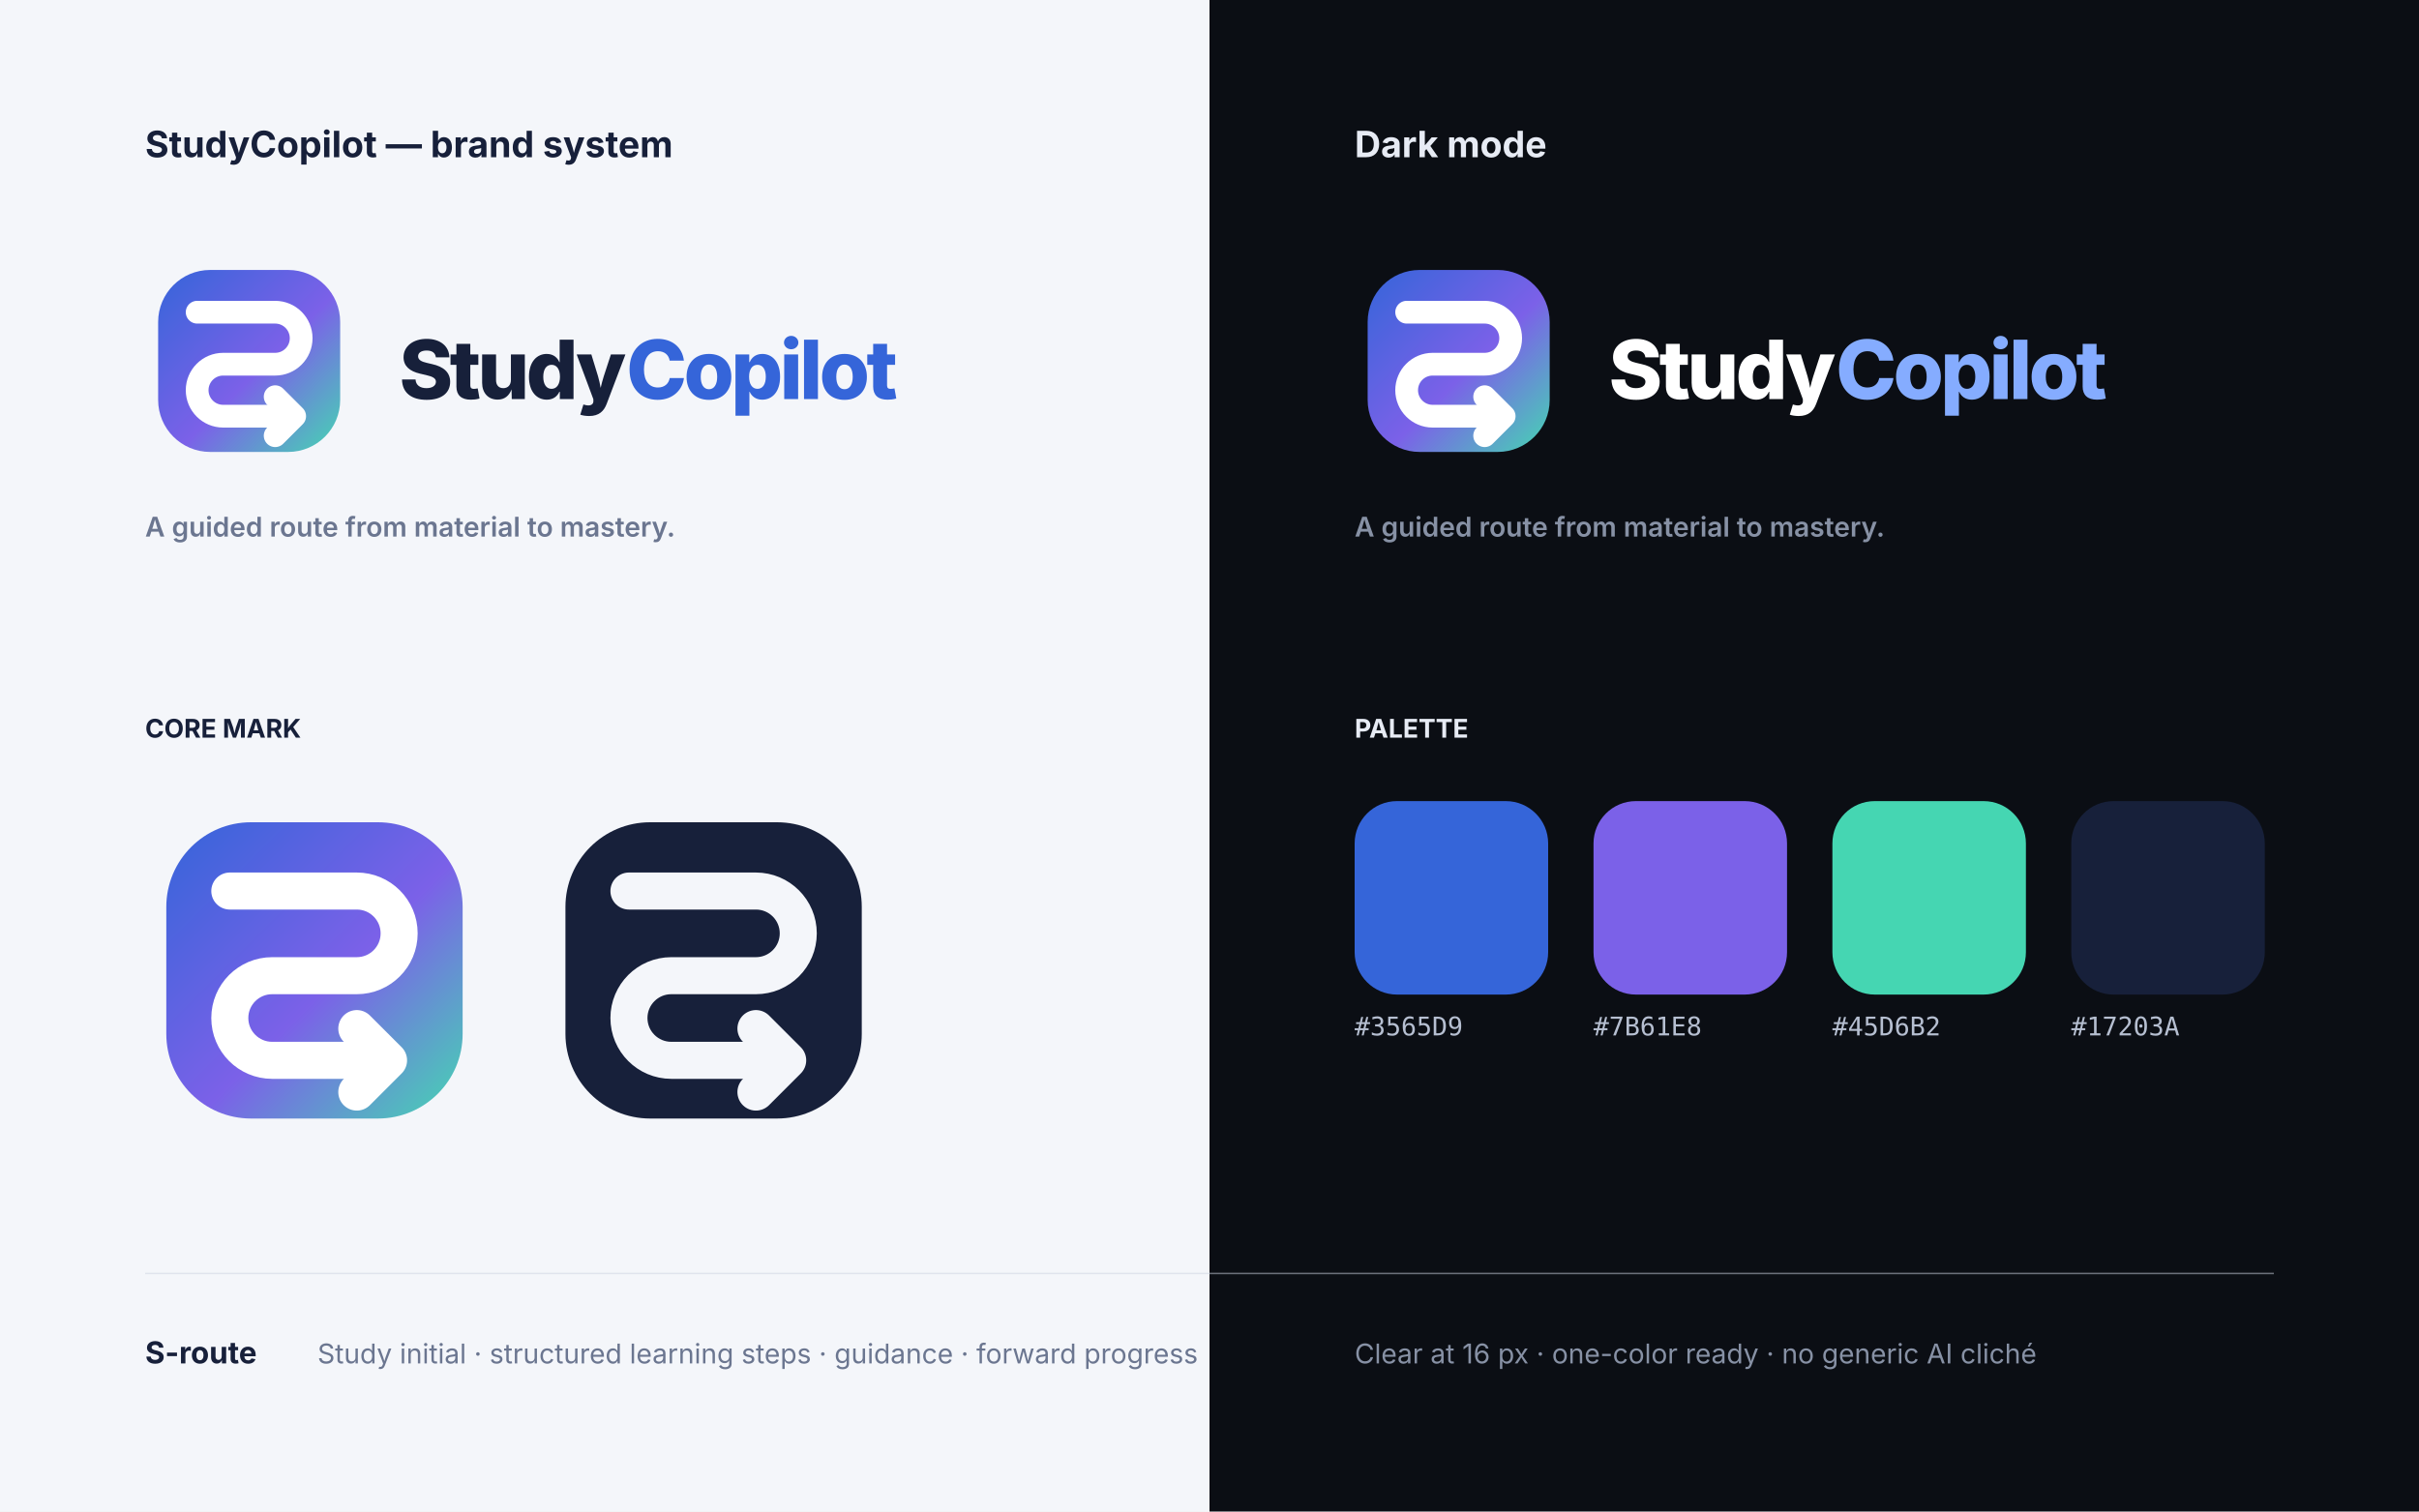
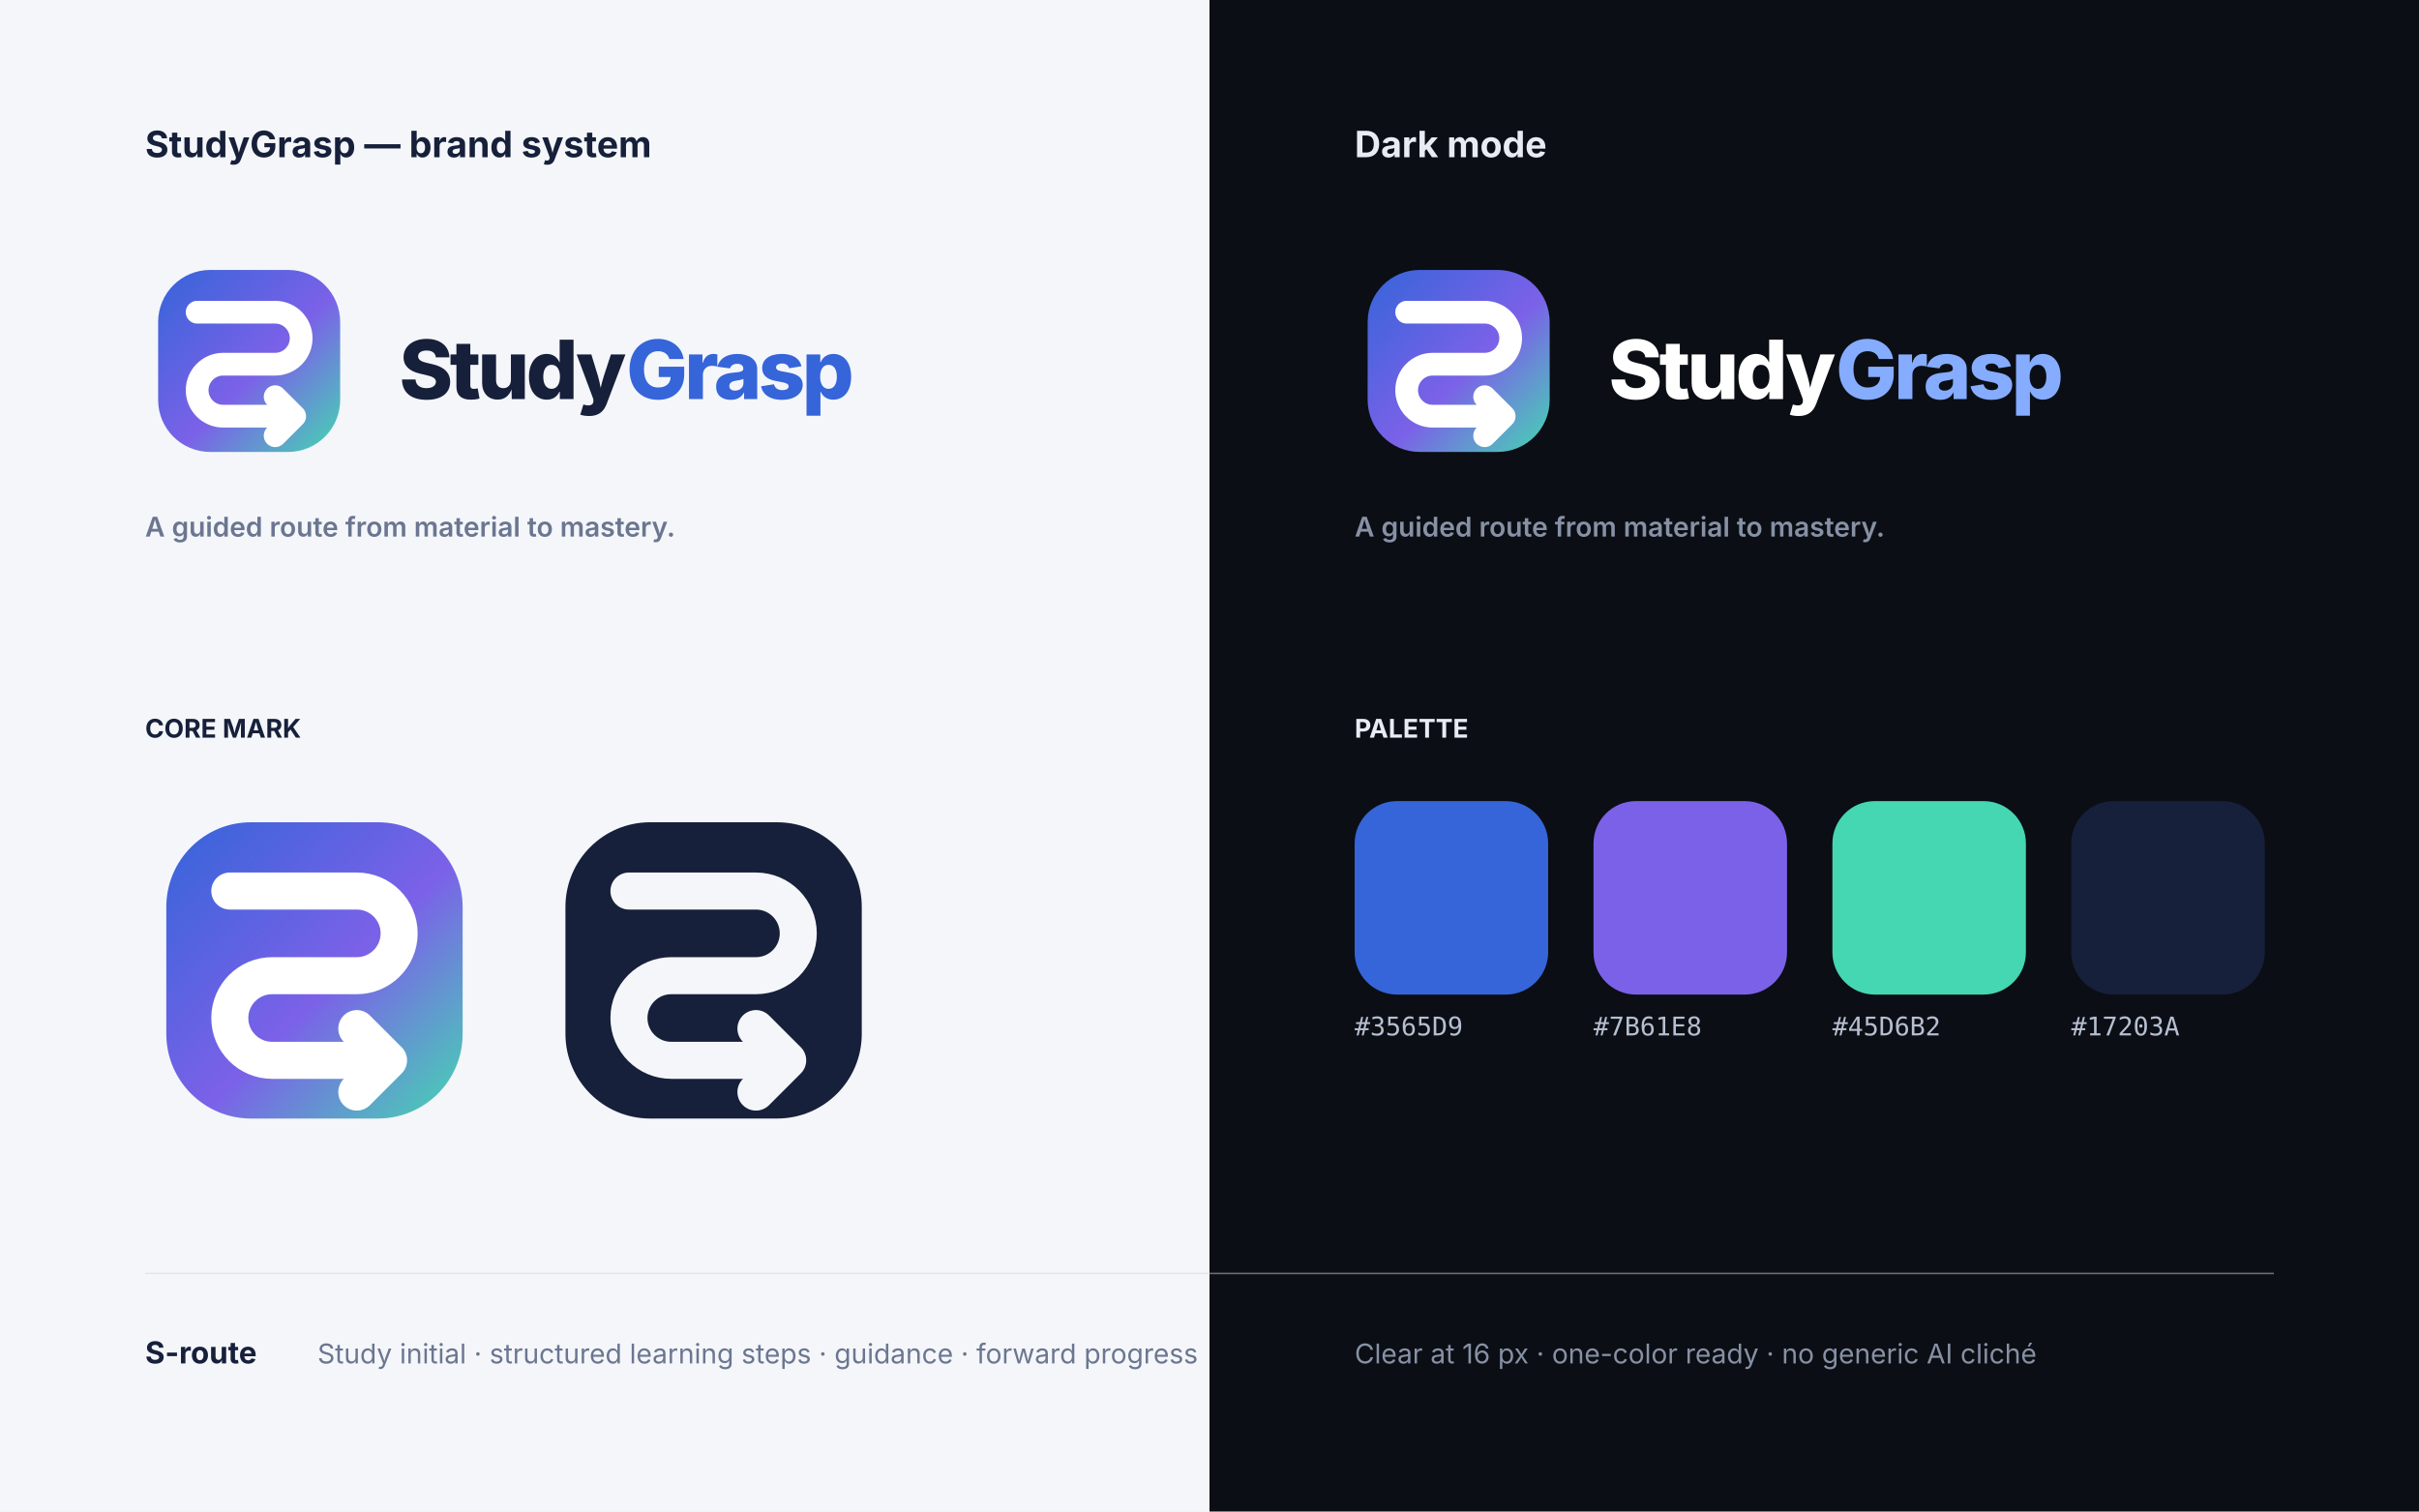
<svg xmlns="http://www.w3.org/2000/svg" viewBox="0 0 1600 1000" role="img" aria-labelledby="title">
  <defs>
    <linearGradient id="pgrad" x1="0" y1="0" x2="1" y2="1">
      <stop stop-color="#3565D9" />
      <stop offset=".55" stop-color="#7B61E8" />
      <stop offset="1" stop-color="#45D6B2" />
    </linearGradient>
  </defs>
  <rect width="1600" height="1000" fill="#F4F6FA" />
  <rect x="800" width="800" height="1000" fill="#0B0E14" />
-   <text x="96" y="104" font-family="Inter, Segoe UI, Arial, sans-serif" font-size="24" font-weight="700" fill="#17203A">StudyCopilot — brand system</text>
+   <text x="96" y="104" font-family="Inter, Segoe UI, Arial, sans-serif" font-size="24" font-weight="700" fill="#17203A">StudyGrasp — brand system</text>
  <text x="896" y="104" font-family="Inter, Segoe UI, Arial, sans-serif" font-size="24" font-weight="700" fill="#E7EBF4">Dark mode</text>
  <g transform="translate(96 170) scale(2.15)">
    <rect x="4" y="4" width="56" height="56" rx="16" fill="url(#pgrad)" />
    <path d="M16 17h24a8 8 0 0 1 0 16H24a8 8 0 0 0 0 16h21" fill="none" stroke="#FFFFFF" stroke-width="7" stroke-linecap="round" stroke-linejoin="round" />
    <path d="m40 43 6 6-6 6" fill="none" stroke="#FFFFFF" stroke-width="7" stroke-linecap="round" stroke-linejoin="round" />
  </g>
-   <text x="264" y="264" font-family="Inter, Segoe UI, Arial, sans-serif" font-size="54" font-weight="800" letter-spacing="-2.2" fill="#17203A">Study<tspan fill="#3565D9">Copilot</tspan>
+   <text x="264" y="264" font-family="Inter, Segoe UI, Arial, sans-serif" font-size="54" font-weight="800" letter-spacing="-2.2" fill="#17203A">Study<tspan fill="#3565D9">Grasp</tspan>
  </text>
  <text x="96" y="355" font-family="Inter, Segoe UI, Arial, sans-serif" font-size="18" font-weight="600" fill="#6B7690">A guided route from material to mastery.</text>
  <g transform="translate(896 170) scale(2.15)">
    <rect x="4" y="4" width="56" height="56" rx="16" fill="url(#pgrad)" />
    <path d="M16 17h24a8 8 0 0 1 0 16H24a8 8 0 0 0 0 16h21" fill="none" stroke="#FFFFFF" stroke-width="7" stroke-linecap="round" stroke-linejoin="round" />
    <path d="m40 43 6 6-6 6" fill="none" stroke="#FFFFFF" stroke-width="7" stroke-linecap="round" stroke-linejoin="round" />
  </g>
-   <text x="1064" y="264" font-family="Inter, Segoe UI, Arial, sans-serif" font-size="54" font-weight="800" letter-spacing="-2.2" fill="#FFFFFF">Study<tspan fill="#85ACFF">Copilot</tspan>
+   <text x="1064" y="264" font-family="Inter, Segoe UI, Arial, sans-serif" font-size="54" font-weight="800" letter-spacing="-2.2" fill="#FFFFFF">Study<tspan fill="#85ACFF">Grasp</tspan>
  </text>
  <text x="896" y="355" font-family="Inter, Segoe UI, Arial, sans-serif" font-size="18" font-weight="600" fill="#8791A5">A guided route from material to mastery.</text>
  <text x="96" y="488" font-family="Inter, Segoe UI, Arial, sans-serif" font-size="17" font-weight="700" fill="#17203A">CORE MARK</text>
  <g transform="translate(96 530) scale(3.5)">
    <rect x="4" y="4" width="56" height="56" rx="16" fill="url(#pgrad)" />
    <path d="M16 17h24a8 8 0 0 1 0 16H24a8 8 0 0 0 0 16h21" fill="none" stroke="#FFFFFF" stroke-width="7" stroke-linecap="round" stroke-linejoin="round" />
    <path d="m40 43 6 6-6 6" fill="none" stroke="#FFFFFF" stroke-width="7" stroke-linecap="round" stroke-linejoin="round" />
  </g>
  <g transform="translate(360 530) scale(3.5)">
    <defs>
      <mask id="preview-cut">
        <rect width="64" height="64" fill="#fff" />
        <path d="M16 17h24a8 8 0 0 1 0 16H24a8 8 0 0 0 0 16h21" fill="none" stroke="#000" stroke-width="7" stroke-linecap="round" />
        <path d="m40 43 6 6-6 6" fill="none" stroke="#000" stroke-width="7" stroke-linecap="round" stroke-linejoin="round" />
      </mask>
    </defs>
    <rect x="4" y="4" width="56" height="56" rx="16" fill="#17203A" mask="url(#preview-cut)" />
  </g>
  <text x="896" y="488" font-family="Inter, Segoe UI, Arial, sans-serif" font-size="17" font-weight="700" fill="#E7EBF4">PALETTE</text>
  <rect x="896" y="530" width="128" height="128" rx="28" fill="#3565D9" />
  <text x="896" y="685" font-family="monospace" font-size="17" fill="#B6BFD1">#3565D9</text>
  <rect x="1054" y="530" width="128" height="128" rx="28" fill="#7B61E8" />
  <text x="1054" y="685" font-family="monospace" font-size="17" fill="#B6BFD1">#7B61E8</text>
  <rect x="1212" y="530" width="128" height="128" rx="28" fill="#45D6B2" />
  <text x="1212" y="685" font-family="monospace" font-size="17" fill="#B6BFD1">#45D6B2</text>
  <rect x="1370" y="530" width="128" height="128" rx="28" fill="#17203A" />
  <text x="1370" y="685" font-family="monospace" font-size="17" fill="#B6BFD1">#17203A</text>
  <rect x="96" y="842" width="1408" height="1" fill="#CBD2E0" opacity=".5" />
  <text x="96" y="902" font-family="Inter, Segoe UI, Arial, sans-serif" font-size="20" font-weight="700" fill="#17203A">S-route</text>
  <text x="210" y="902" font-family="Inter, Segoe UI, Arial, sans-serif" font-size="18" fill="#6B7690">Study initial · structured learning steps · guidance · forward progress</text>
  <text x="896" y="902" font-family="Inter, Segoe UI, Arial, sans-serif" font-size="18" fill="#8791A5">Clear at 16 px · one-color ready · no generic AI cliché</text>
</svg>
